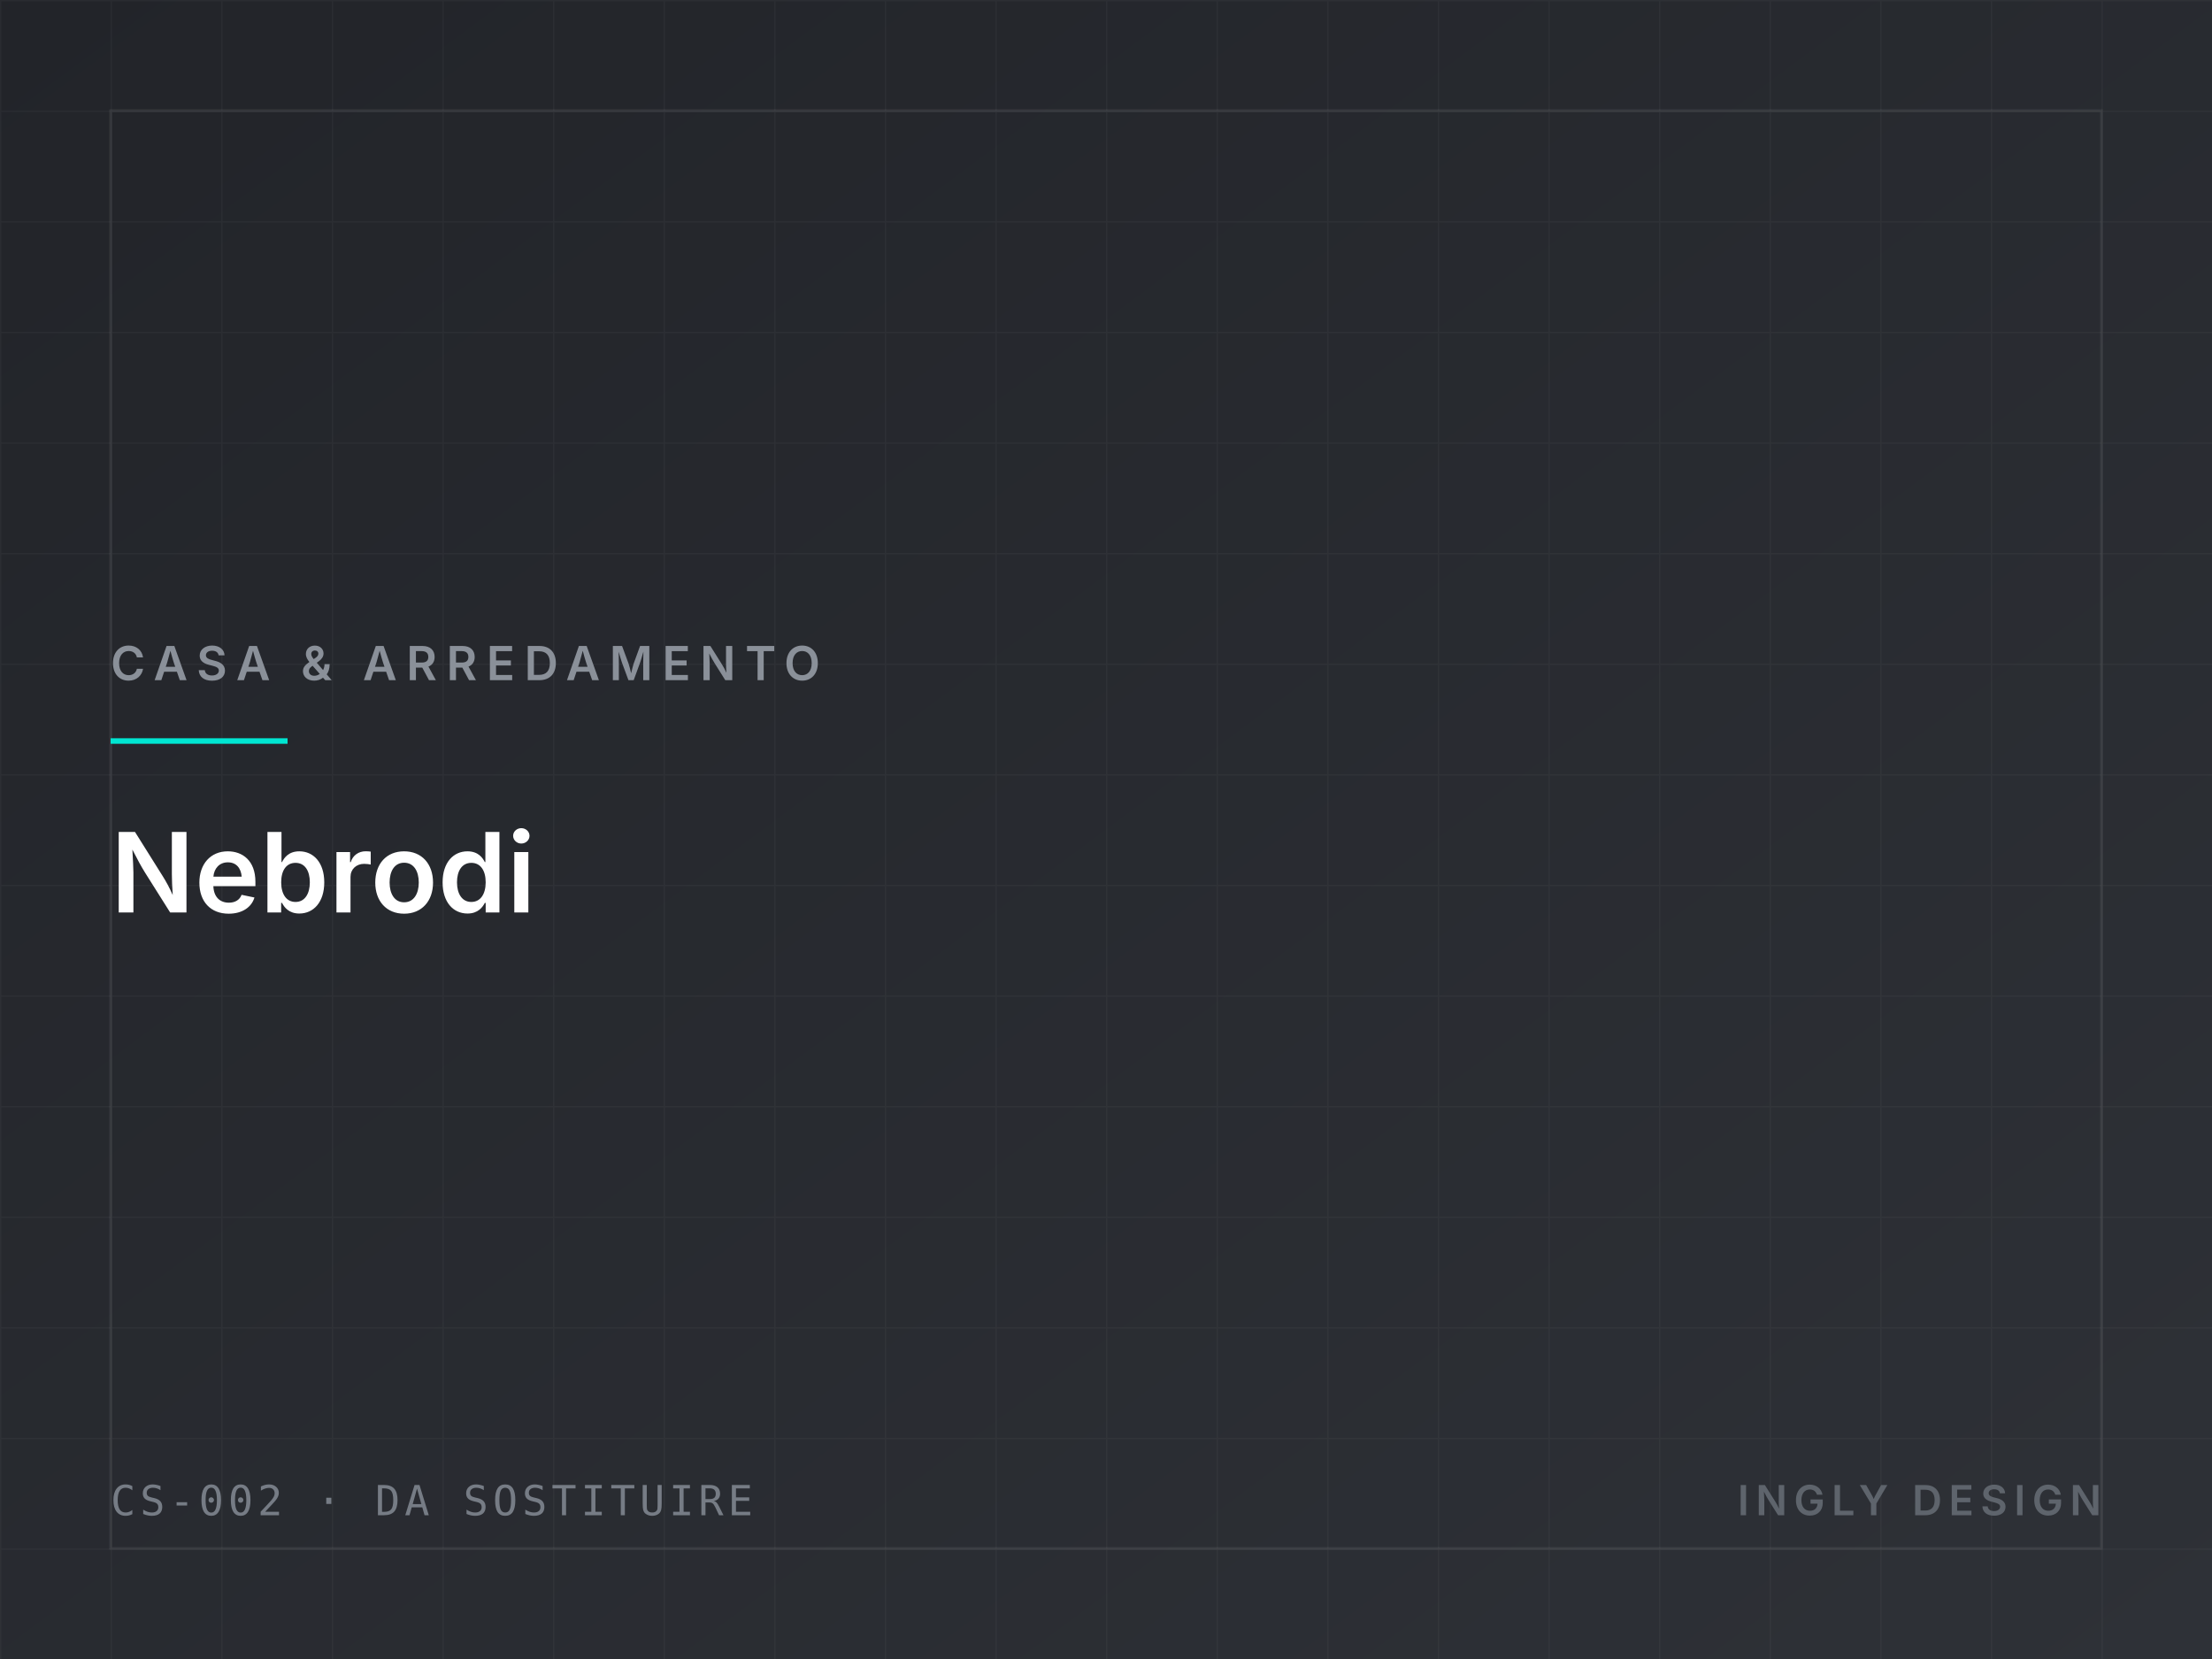
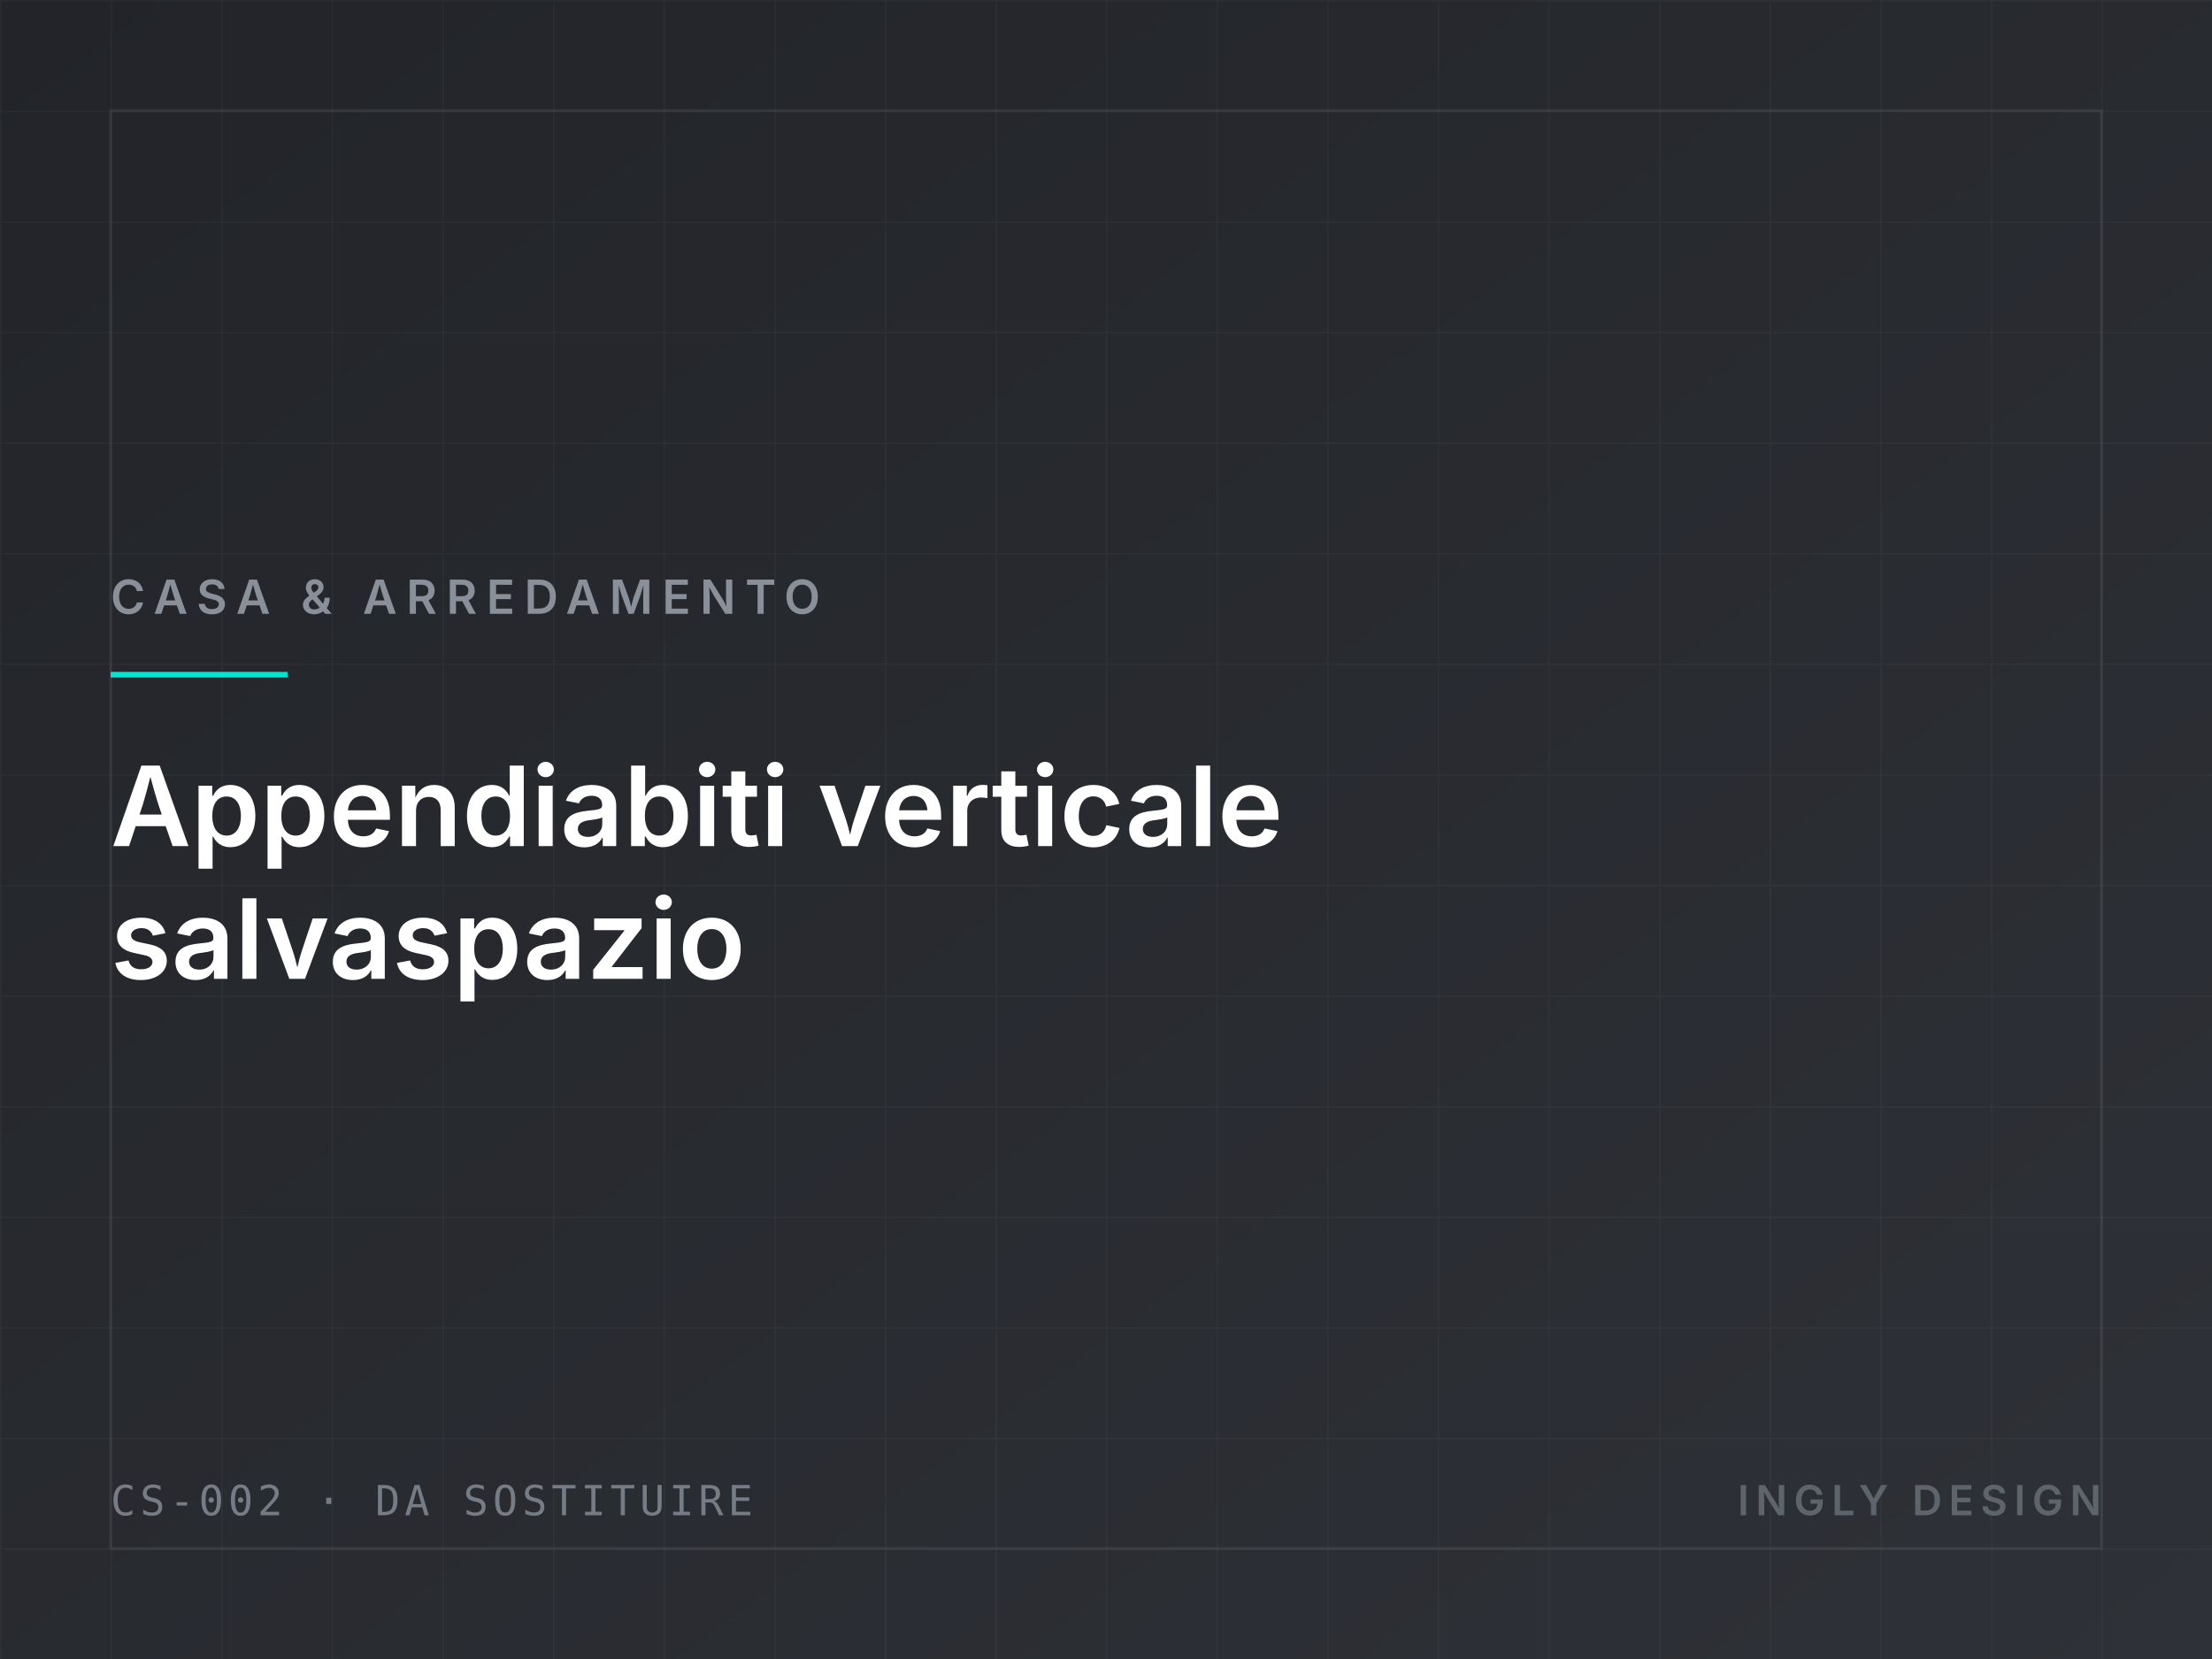
- <svg xmlns="http://www.w3.org/2000/svg" viewBox="0 0 800 600" width="800" height="600" role="img" aria-label="Nebrodi">
+ <svg xmlns="http://www.w3.org/2000/svg" viewBox="0 0 800 600" width="800" height="600" role="img" aria-label="Appendiabiti verticale salvaspazio">
  <defs>
    <linearGradient id="g" x1="0" y1="0" x2="1" y2="1">
      <stop offset="0" stop-color="#222429" />
      <stop offset="1" stop-color="#2E3137" />
    </linearGradient>
    <pattern id="grid" width="40" height="40" patternUnits="userSpaceOnUse">
      <path d="M40 0H0V40" fill="none" stroke="#ffffff" stroke-opacity=".035" stroke-width="1" />
    </pattern>
  </defs>
  <rect width="800" height="600" fill="url(#g)" />
  <rect width="800" height="600" fill="url(#grid)" />
  <rect x="40" y="40" width="720" height="520" fill="none" stroke="#ffffff" stroke-opacity=".07" />
-   <line x1="40" y1="268" x2="104" y2="268" stroke="#00E6D2" stroke-width="2" />
-   <text x="40" y="246" font-family="system-ui,-apple-system,Segoe UI,sans-serif" font-size="17" font-weight="600" letter-spacing="3.4" fill="#8A9099">CASA &amp; ARREDAMENTO</text>
-   <text x="40" y="330" font-family="system-ui,-apple-system,Segoe UI,sans-serif" font-size="40" font-weight="600" fill="#FFFFFF">Nebrodi</text>
+   <line x1="40" y1="244" x2="104" y2="244" stroke="#00E6D2" stroke-width="2" />
+   <text x="40" y="222" font-family="system-ui,-apple-system,Segoe UI,sans-serif" font-size="17" font-weight="600" letter-spacing="3.4" fill="#8A9099">CASA &amp; ARREDAMENTO</text>
+   <text x="40" y="306" font-family="system-ui,-apple-system,Segoe UI,sans-serif" font-size="40" font-weight="600" fill="#FFFFFF">Appendiabiti verticale</text>
+   <text x="40" y="354" font-family="system-ui,-apple-system,Segoe UI,sans-serif" font-size="40" font-weight="600" fill="#FFFFFF">salvaspazio</text>
  <text x="40" y="548" font-family="ui-monospace,SFMono-Regular,Menlo,monospace" font-size="15" letter-spacing="1.6" fill="#767C85">CS-002 · DA SOSTITUIRE</text>
  <text x="760" y="548" text-anchor="end" font-family="system-ui,-apple-system,Segoe UI,sans-serif" font-size="15" font-weight="600" letter-spacing="2.4" fill="#5E646C">INGLY DESIGN</text>
</svg>
